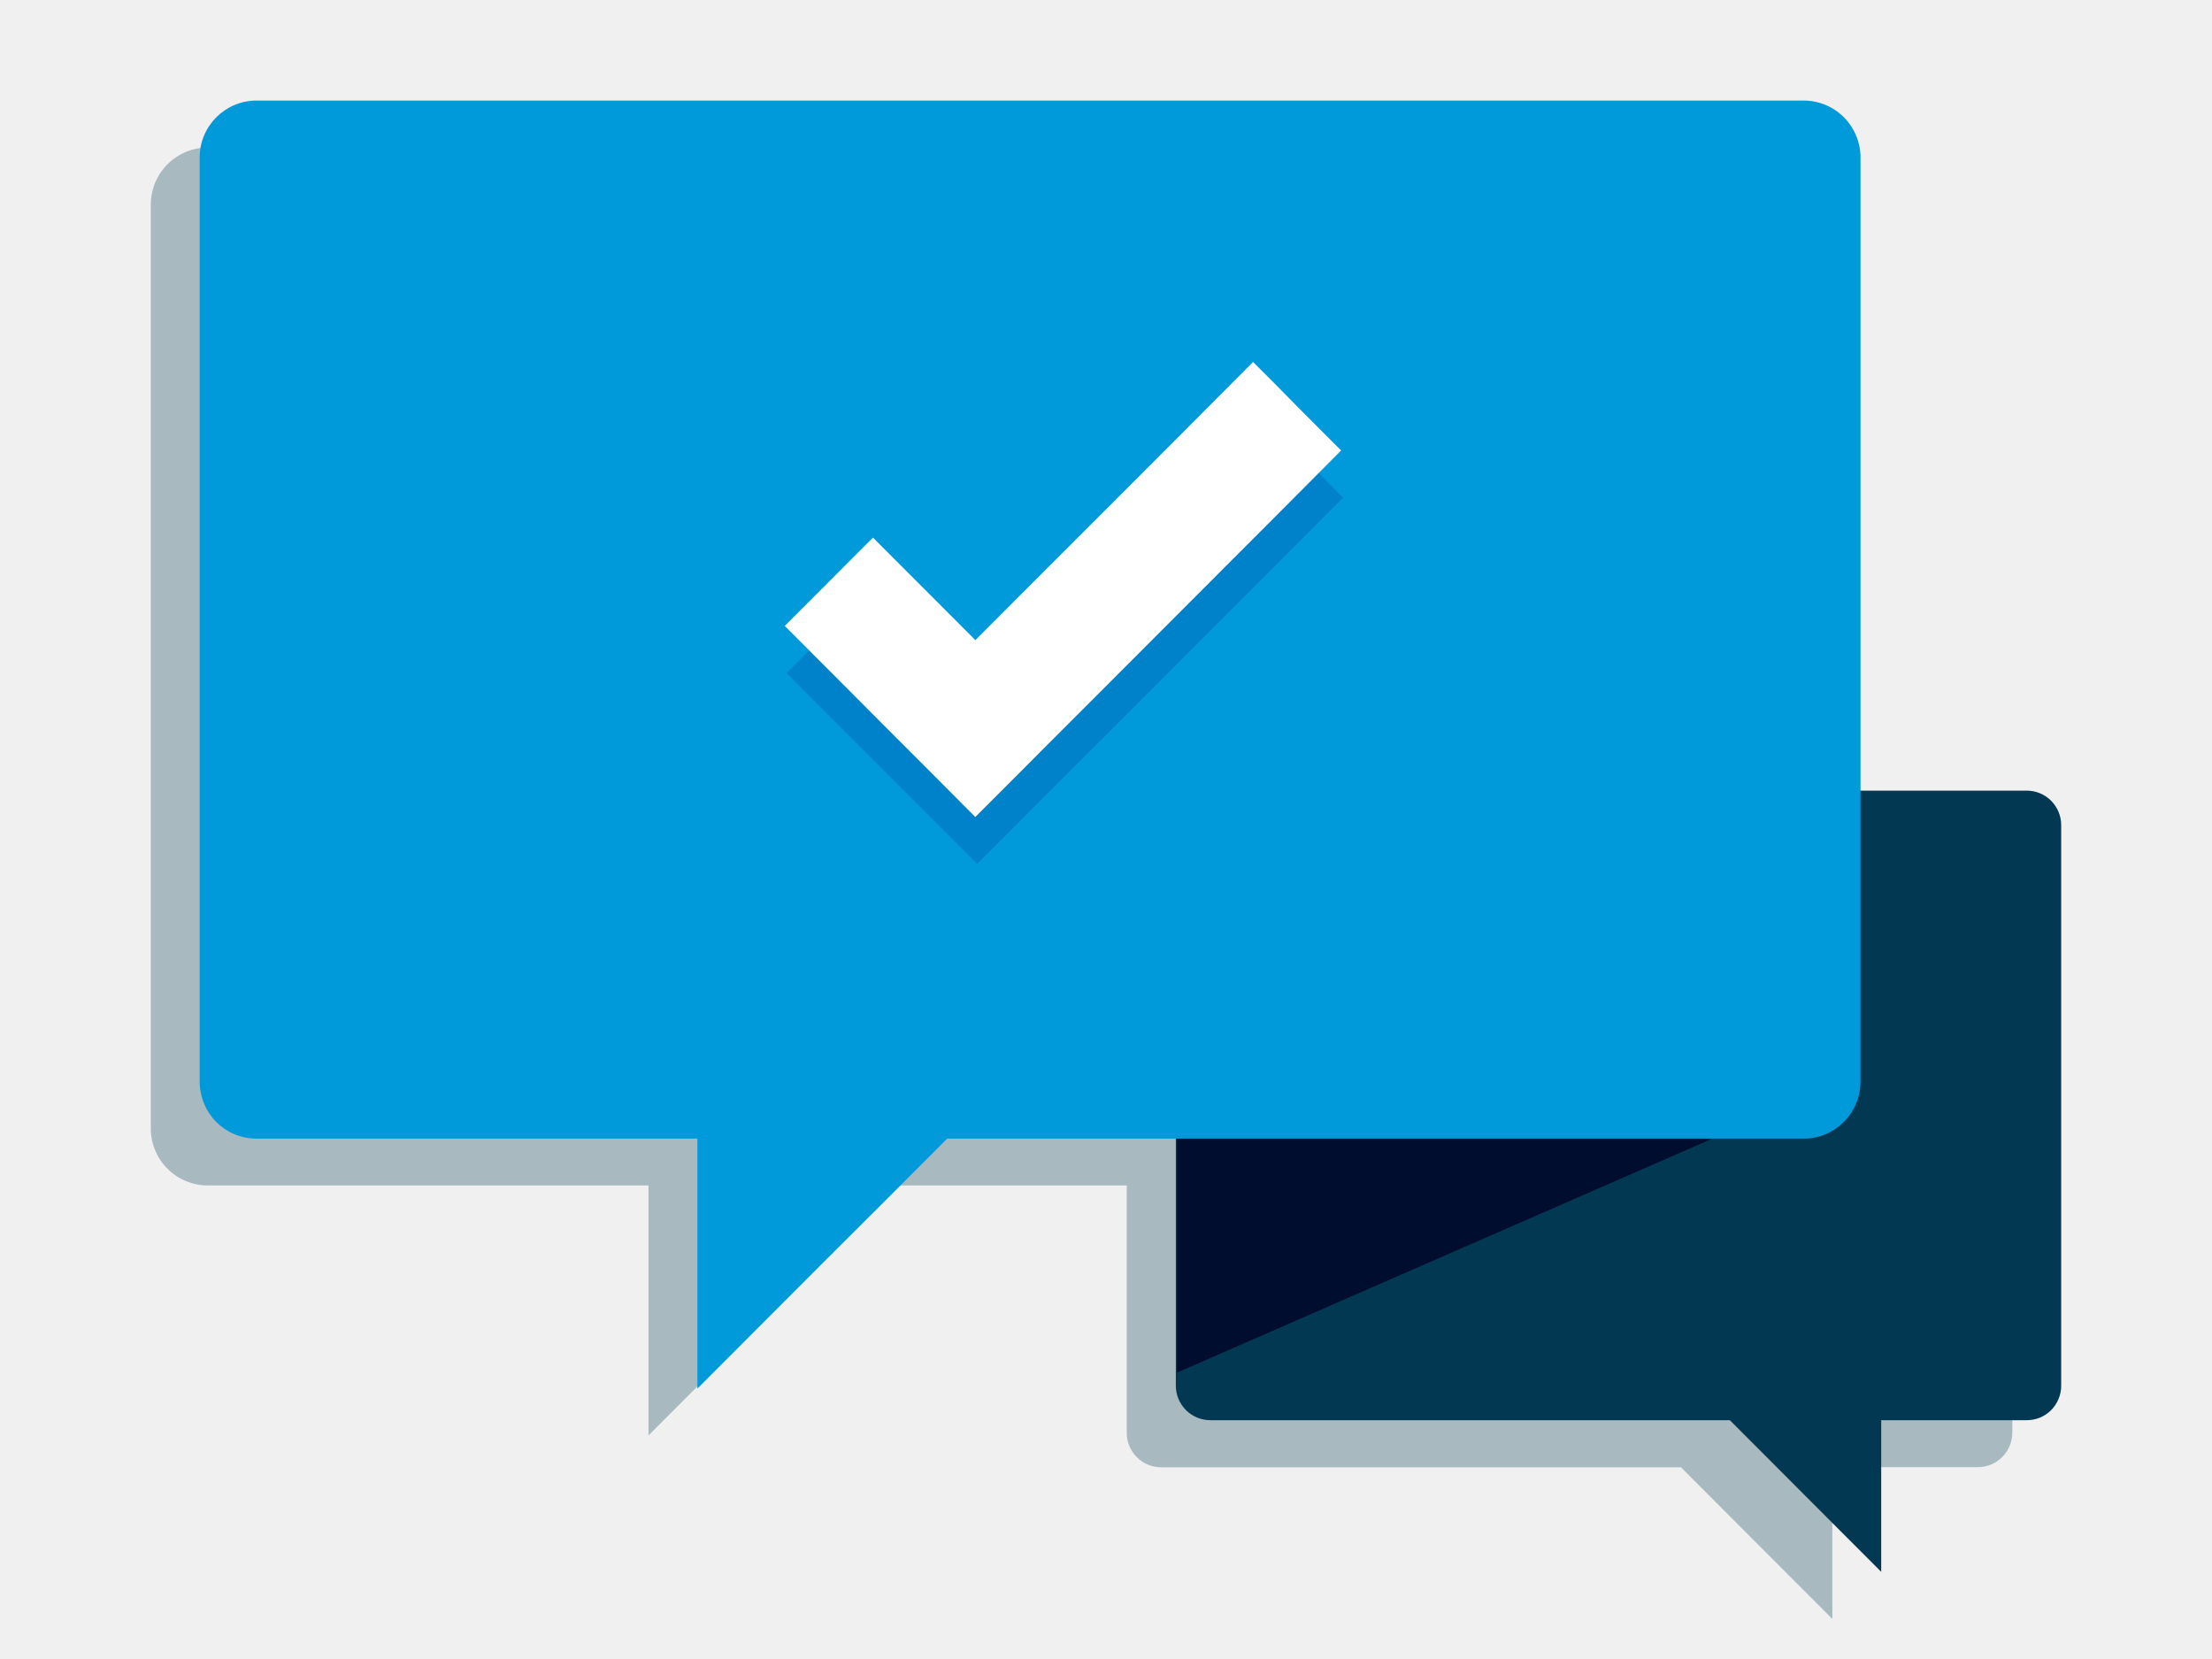
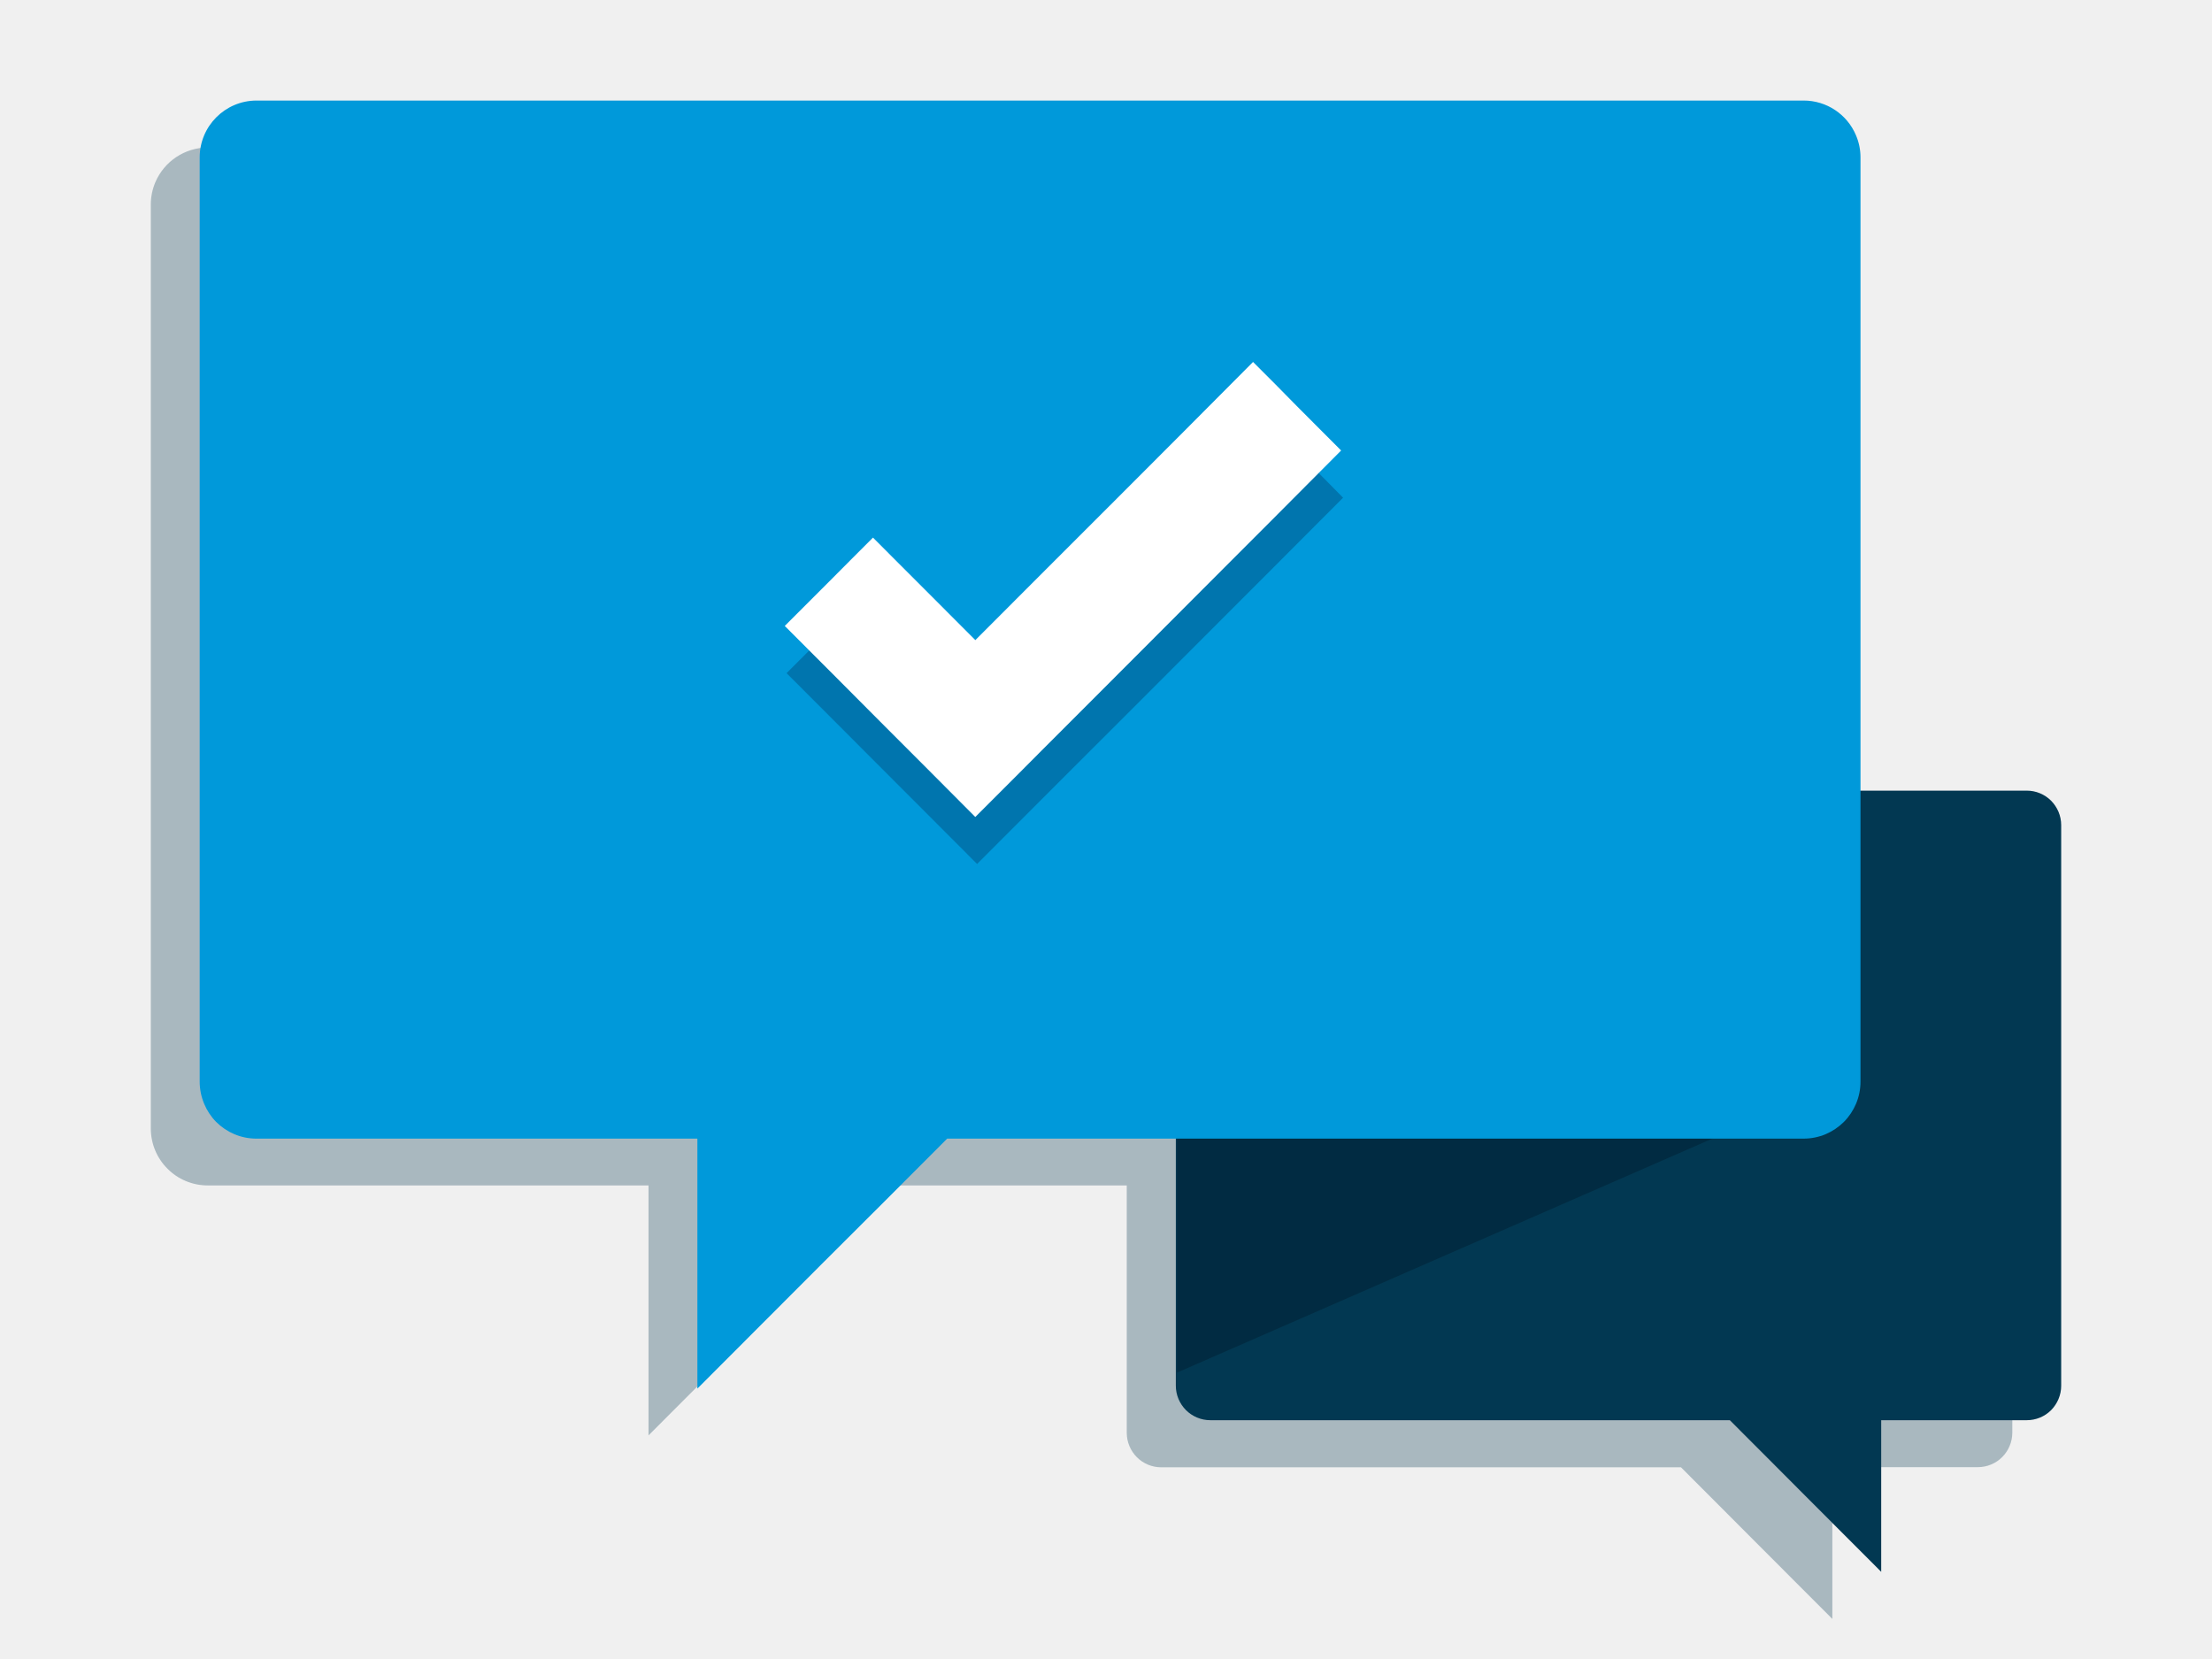
- <svg xmlns="http://www.w3.org/2000/svg" id="Layer_1" data-name="Layer 1" viewBox="0 0 440 330">
-   <defs>
-     <style>.cls-1,.cls-2{fill:#023852;}.cls-1{opacity:0.3;}.cls-3{fill:#000d2e;}.cls-4{fill:#0099da;}.cls-5{fill:#0082ca;}.cls-6{fill:#fff;}</style>
-   </defs>
-   <path class="cls-1" d="M398.27,168.62a7,7,0,0,0-2.18-1.48,7,7,0,0,0-2.68-.54H360.36V40.67a11.32,11.32,0,0,0-3.31-8,11.33,11.33,0,0,0-3.6-2.43,11.21,11.21,0,0,0-4.41-.9H41.32a11.38,11.38,0,0,0-10.43,6.93A11.39,11.39,0,0,0,30,40.67V224.48a11.28,11.28,0,0,0,3.32,8,11.11,11.11,0,0,0,3.6,2.43,11.3,11.3,0,0,0,4.4.89H129v49.72l12.41-12.43,12.41-12.43,12.41-12.43,12.41-12.43h45.49V285a6.77,6.77,0,0,0,.54,2.67,6.86,6.86,0,0,0,1.47,2.19,6.76,6.76,0,0,0,2.18,1.47,6.86,6.86,0,0,0,2.68.54H334.37l7.53,7.54,7.52,7.54,7.53,7.54,7.53,7.54V291.84h28.93a6.86,6.86,0,0,0,2.68-.54,6.76,6.76,0,0,0,2.18-1.47,6.86,6.86,0,0,0,1.47-2.19,6.77,6.77,0,0,0,.54-2.67V173.48a6.84,6.84,0,0,0-2-4.86Z" />
-   <path class="cls-2" d="M240.76,157.27H403.13a6.84,6.84,0,0,1,4.86,2,7.09,7.09,0,0,1,1.47,2.19,6.82,6.82,0,0,1,.54,2.68V275.63a6.82,6.82,0,0,1-.54,2.68A7.09,7.09,0,0,1,408,280.5a6.84,6.84,0,0,1-4.86,2H374.2v30.16l-7.53-7.54-7.53-7.54-7.52-7.54-7.53-7.54H240.76a6.77,6.77,0,0,1-2.67-.54,6.86,6.86,0,0,1-2.19-1.47,7.09,7.09,0,0,1-1.47-2.19,6.82,6.82,0,0,1-.54-2.68V164.15a6.82,6.82,0,0,1,.54-2.68,7.09,7.09,0,0,1,1.47-2.19,6.86,6.86,0,0,1,2.19-1.47A6.77,6.77,0,0,1,240.76,157.27Z" />
-   <polygon class="cls-3" points="342.03 225.87 315.06 237.66 288.08 249.45 261.11 261.24 234.13 273.03 234.13 261.29 234.13 249.55 234.13 237.81 234.13 226.08 261.11 226.03 288.08 225.97 315.06 225.92 342.03 225.87" />
-   <path class="cls-4" d="M358.76,20H51A11.33,11.33,0,0,0,39.72,31.34V215.15a11.39,11.39,0,0,0,.89,4.41A11.26,11.26,0,0,0,43,223.17a11.44,11.44,0,0,0,3.6,2.43,11.3,11.3,0,0,0,4.4.89h87.72v49.72l12.41-12.43,12.41-12.43L176,238.92l12.41-12.43H358.76a11.39,11.39,0,0,0,4.41-.89,11.67,11.67,0,0,0,3.6-2.43,11.4,11.4,0,0,0,2.42-3.61,11.21,11.21,0,0,0,.89-4.41V31.34a11.13,11.13,0,0,0-.89-4.41A11.29,11.29,0,0,0,358.76,20Z" />
-   <path class="cls-5" d="M211.91,154.29l-4.39,4.39-4.38,4.39-4.39,4.39-4.39,4.4-9.47-9.49-9.48-9.49-9.47-9.49-9.48-9.49,4.39-4.39,4.38-4.4,4.39-4.39,4.39-4.39,5.09,5.09,5.09,5.1,5.08,5.1,5.09,5.09,13.82-13.83L222,109.05,235.8,95.22l13.81-13.84,4.39,4.4,4.39,4.39,4.38,4.39L267.16,99l-13.81,13.84-13.82,13.83-13.81,13.83Z" />
-   <path class="cls-6" d="M211.55,144.94l-4.39,4.39-4.38,4.4-4.39,4.39L194,162.51,184.53,153l-9.48-9.49L165.58,134l-9.48-9.49,4.39-4.39,4.39-4.39,4.38-4.4,4.39-4.39,5.09,5.1,5.09,5.09,5.09,5.1,5.09,5.1,13.81-13.83L221.63,99.7l13.81-13.83L249.25,72l4.39,4.39L258,80.82l4.38,4.39,4.39,4.4L253,103.44l-13.82,13.83-13.81,13.84Z" />
+ <svg xmlns="http://www.w3.org/2000/svg" width="440px" height="330px" viewBox="0 0 440 330" version="1.1">
+   <g id="Graphic-elements-/-Icons-/-Rich-icons-/-contact" stroke="none" stroke-width="1" fill="none" fill-rule="evenodd">
+     <g id="Contact-(notification)" transform="translate(30, 20)" fill-rule="nonzero">
+       <path d="M368.27,148.62 C367.644,147.993 366.904,147.491 366.09,147.14 C365.241,146.786 364.33,146.602 363.41,146.6 L330.36,146.6 L330.36,20.67 C330.36,17.67 329.17,14.793 327.05,12.67 C326.018,11.635 324.795,10.81 323.45,10.24 C322.056,9.645 320.556,9.34 319.04,9.34 L11.32,9.34 C6.771,9.358 2.669,12.083 0.89,16.27 C0.304,17.663 -2.63268885e-06,19.159 -2.63268885e-06,20.67 L-2.63268885e-06,204.48 C-2.63268885e-06,207.482 1.193,210.361 3.32,212.48 C4.348,213.519 5.572,214.345 6.92,214.91 C8.312,215.498 9.809,215.801 11.32,215.8 L99,215.8 L99,265.52 L111.41,253.09 L123.82,240.66 L136.23,228.23 L148.64,215.8 L194.13,215.8 L194.13,265 C194.127,265.917 194.311,266.826 194.67,267.67 C195.014,268.488 195.513,269.232 196.14,269.86 C196.763,270.488 197.504,270.987 198.32,271.33 C199.168,271.688 200.079,271.872 201,271.87 L304.37,271.87 L311.9,279.41 L319.42,286.95 L326.95,294.49 L334.48,302.03 L334.48,271.84 L363.41,271.84 C364.331,271.842 365.242,271.658 366.09,271.3 C366.906,270.957 367.647,270.458 368.27,269.83 C368.897,269.202 369.396,268.458 369.74,267.64 C370.099,266.796 370.28,265.887 370.28,264.97 L370.28,153.48 C370.287,151.658 369.567,149.909 368.28,148.62 L368.27,148.62 Z" id="Path" fill="#023852" opacity="0.3" style="mix-blend-mode: multiply;" />
+       <path d="M210.76,137.27 L373.13,137.27 C374.952,137.263 376.701,137.983 377.99,139.27 C378.613,139.902 379.111,140.644 379.46,141.46 C379.819,142.308 380.003,143.219 380,144.14 L380,255.63 C380.003,256.551 379.819,257.462 379.46,258.31 C379.114,259.125 378.619,259.868 378,260.5 C376.711,261.787 374.962,262.507 373.14,262.5 L344.2,262.5 L344.2,292.66 L336.67,285.12 L329.14,277.58 L321.62,270.04 L314.09,262.5 L210.76,262.5 C209.843,262.503 208.934,262.319 208.09,261.96 C207.272,261.616 206.528,261.117 205.9,260.49 C205.277,259.858 204.779,259.116 204.43,258.3 C204.071,257.452 203.887,256.541 203.89,255.62 L203.89,144.15 C203.887,143.229 204.071,142.318 204.43,141.47 C204.779,140.654 205.277,139.912 205.9,139.28 C206.528,138.653 207.272,138.154 208.09,137.81 C208.934,137.451 209.843,137.267 210.76,137.27 L210.76,137.27 Z" id="Path" fill="#023852" />
+       <polygon id="Path" fill="#023852" opacity="0.3" style="mix-blend-mode: multiply;" points="312.03 205.87 285.06 217.66 258.08 229.45 231.11 241.24 204.13 253.03 204.13 241.29 204.13 229.55 204.13 217.81 204.13 206.08 231.11 206.03 258.08 205.97 285.06 205.92" />
+       <path d="M328.76,-1.11990821e-05 L21,-1.11990821e-05 C14.758,0.028 9.714,5.098 9.72,11.34 L9.72,195.15 C9.72,196.665 10.023,198.164 10.61,199.56 C11.166,200.907 11.977,202.133 13,203.17 C14.034,204.202 15.256,205.027 16.6,205.6 C17.992,206.188 19.489,206.491 21,206.49 L108.72,206.49 L108.72,256.21 L121.13,243.78 L133.54,231.35 L146,218.92 L158.41,206.49 L328.76,206.49 C330.275,206.489 331.774,206.187 333.17,205.6 C334.511,205.022 335.733,204.198 336.77,203.17 C337.801,202.133 338.622,200.907 339.19,199.56 C339.782,198.165 340.084,196.665 340.08,195.15 L340.08,11.34 C340.087,9.825 339.784,8.324 339.19,6.93 C337.43,2.727 333.317,-0.006 328.76,-1.11990821e-05 Z" id="Path" fill="#0099DA" />
+       <polygon id="Path" fill="#023852" opacity="0.3" style="mix-blend-mode: multiply;" points="181.91 134.29 177.52 138.68 173.14 143.07 168.75 147.46 164.36 151.86 154.89 142.37 145.41 132.88 135.94 123.39 126.46 113.9 130.85 109.51 135.23 105.11 139.62 100.72 144.01 96.33 149.1 101.42 154.19 106.52 159.27 111.62 164.36 116.71 178.18 102.88 192 89.05 205.8 75.22 219.61 61.38 224 65.78 228.39 70.17 232.77 74.56 237.16 79 223.35 92.84 209.53 106.67 195.72 120.5" />
+       <polygon id="Path" fill="#FFFFFF" points="181.55 124.94 177.16 129.33 172.78 133.73 168.39 138.12 164 142.51 154.53 133 145.05 123.51 135.58 114 126.1 104.51 130.49 100.12 134.88 95.73 139.26 91.33 143.65 86.94 148.74 92.04 153.83 97.13 158.92 102.23 164.01 107.33 177.82 93.5 191.63 79.7 205.44 65.87 219.25 52 223.64 56.39 228 60.82 232.38 65.21 236.77 69.61 223 83.44 209.18 97.27 195.37 111.11" />
+     </g>
+   </g>
</svg>
